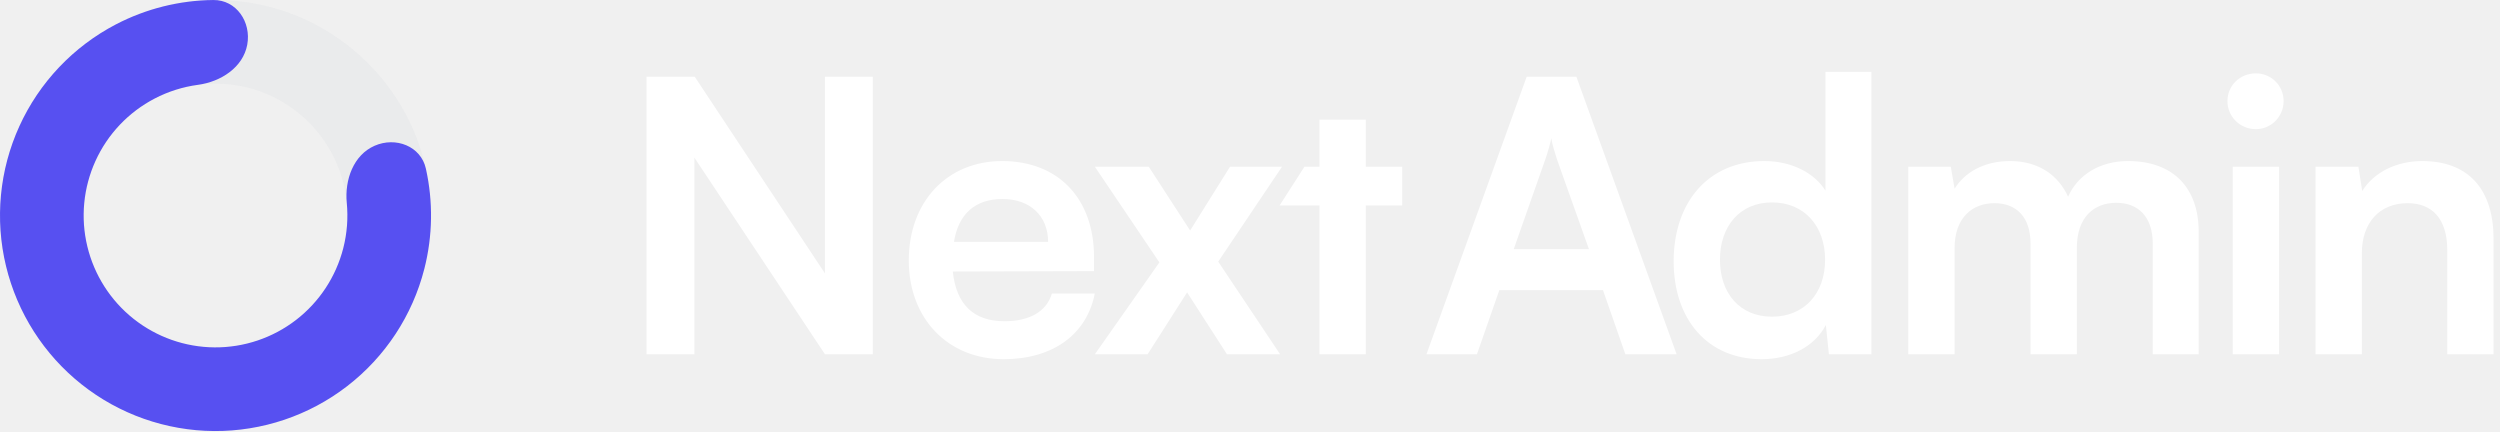
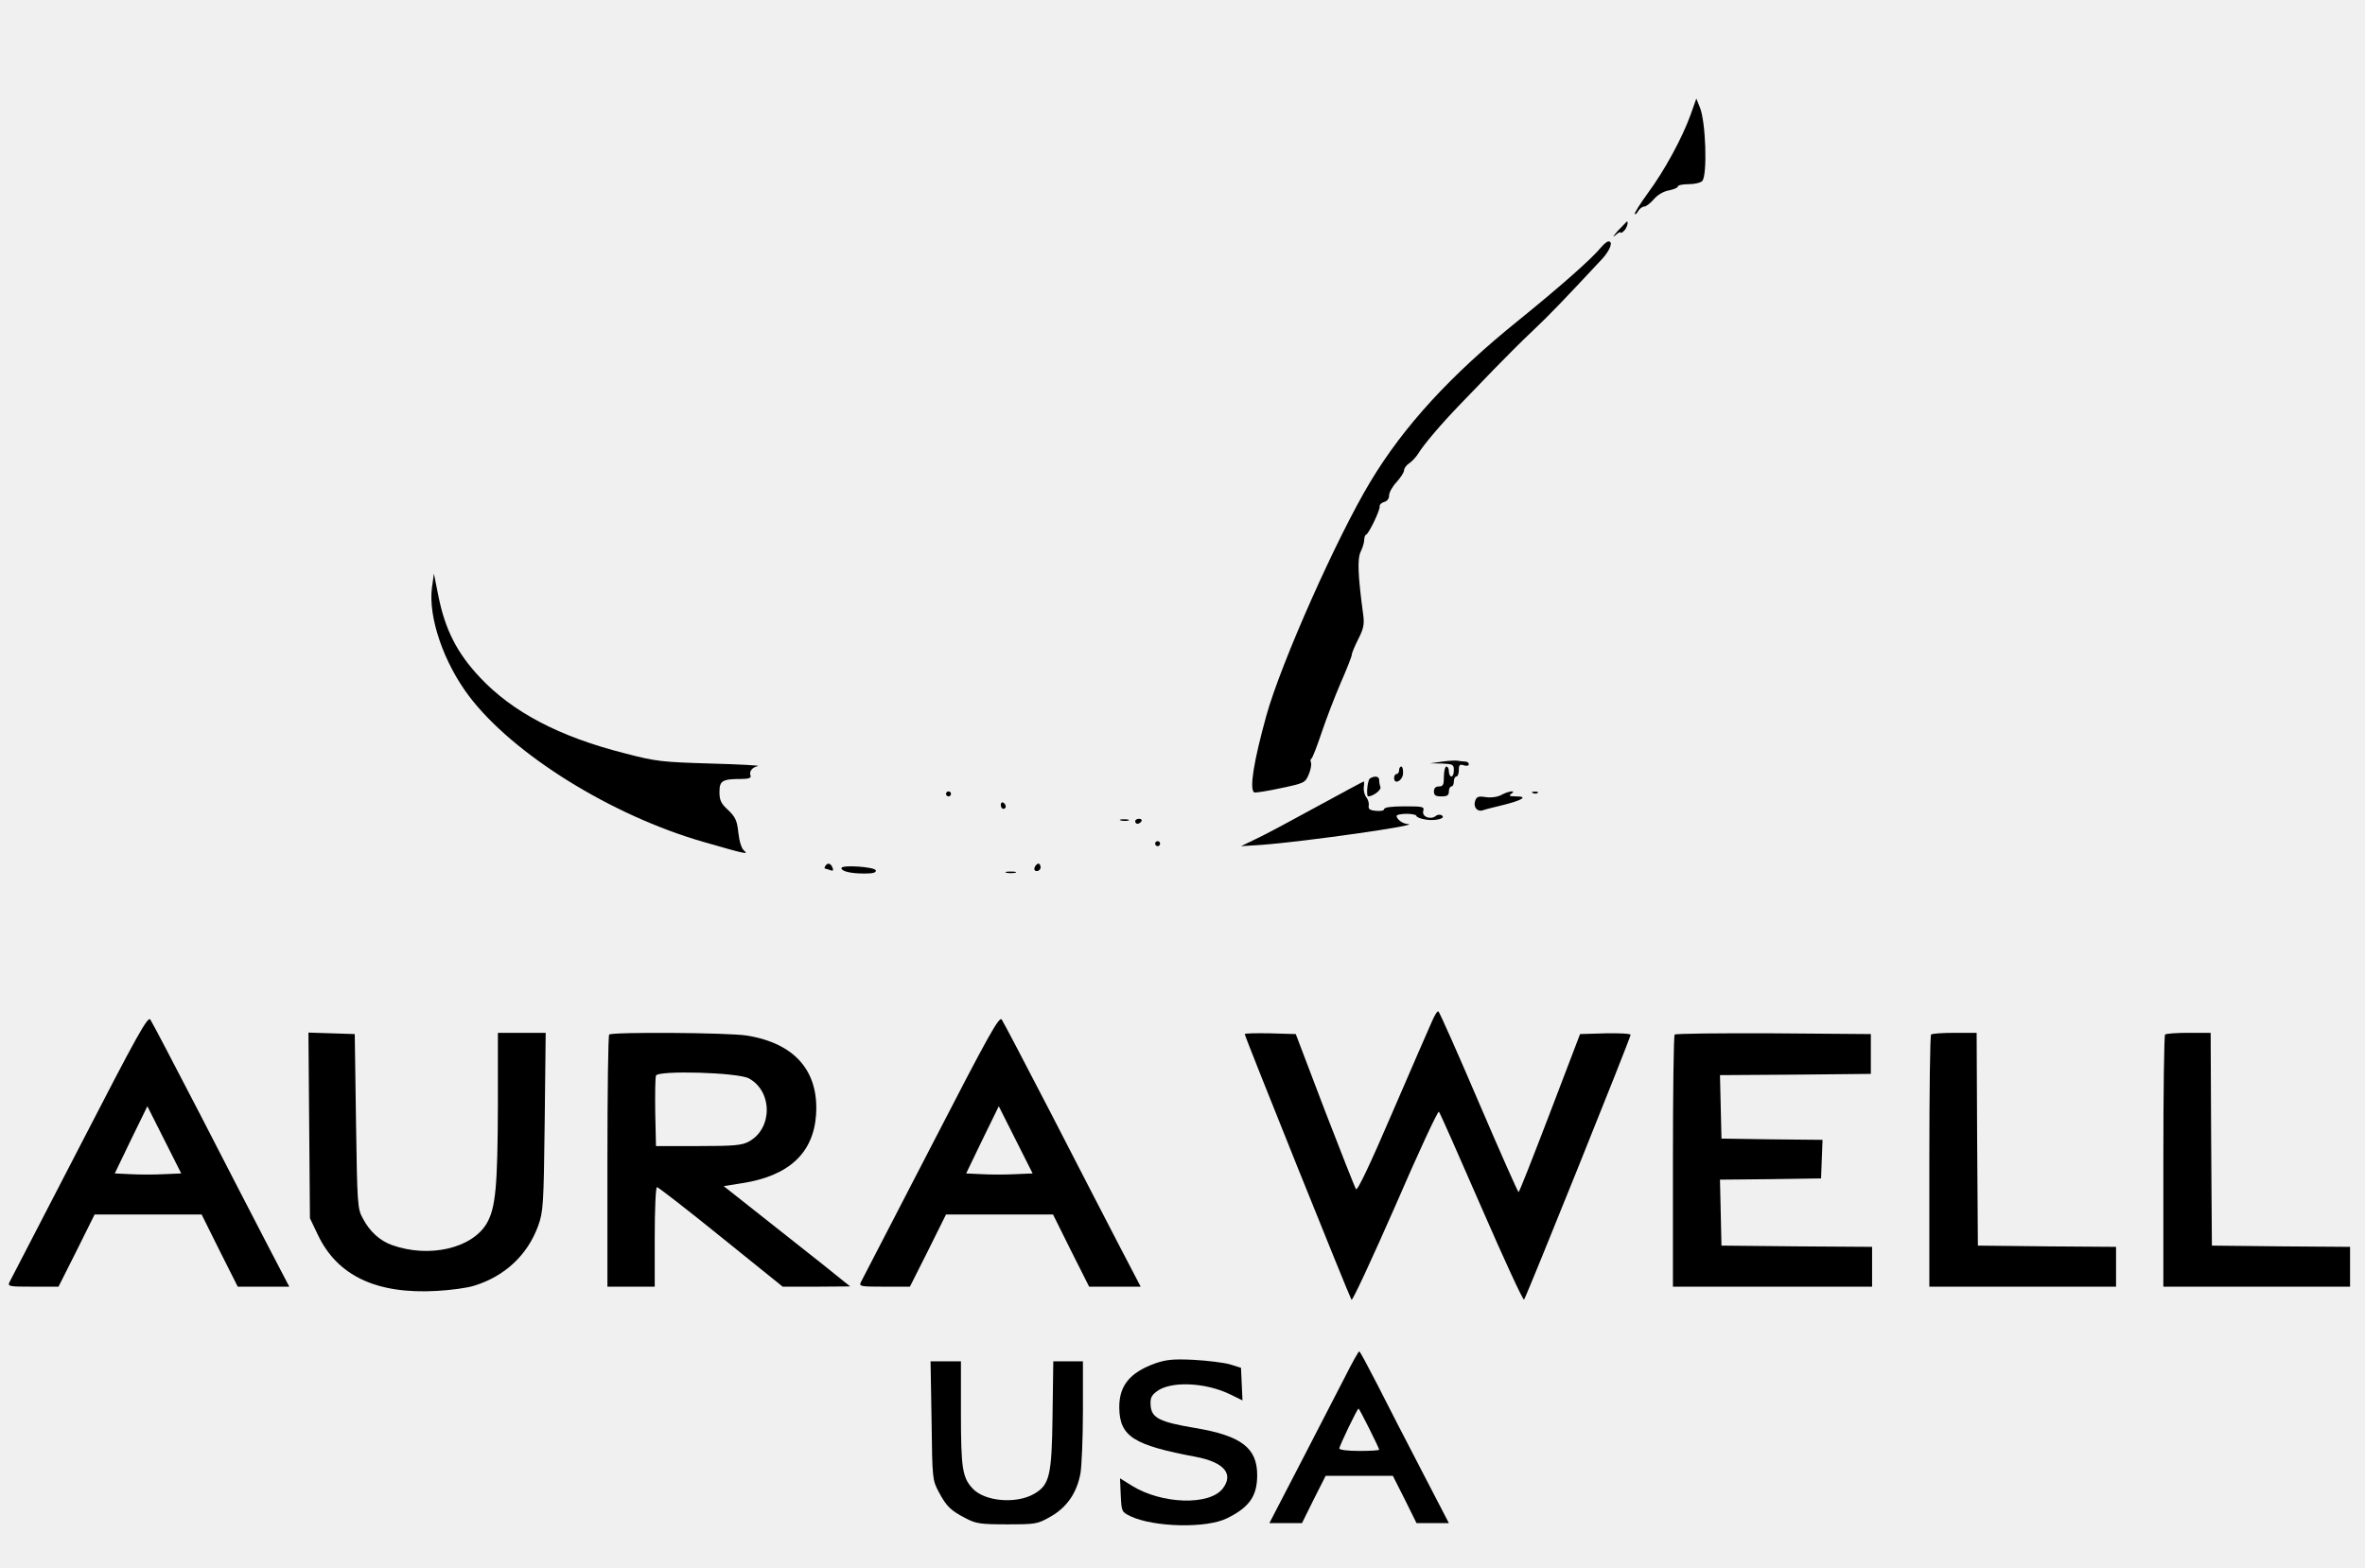
- <svg xmlns="http://www.w3.org/2000/svg" width="174" height="30" viewBox="0 0 174 30" fill="none">
-   <path opacity="0.2" d="M30 15C30 23.284 23.284 30 15 30C6.716 30 0 23.284 0 15C0 6.716 6.716 0 15 0C23.284 0 30 6.716 30 15ZM5.822 15C5.822 20.069 9.931 24.178 15 24.178C20.069 24.178 24.178 20.069 24.178 15C24.178 9.931 20.069 5.822 15 5.822C9.931 5.822 5.822 9.931 5.822 15Z" fill="#D1D5DB" />
-   <path d="M26.071 10.145C27.543 9.499 29.291 10.169 29.641 11.738C30.151 14.027 30.12 16.418 29.532 18.716C28.703 21.961 26.811 24.835 24.158 26.88C21.506 28.924 18.245 30.023 14.896 30C11.547 29.977 8.302 28.833 5.678 26.752C3.054 24.671 1.203 21.771 0.418 18.515C-0.367 15.259 -0.04 11.835 1.348 8.786C2.735 5.738 5.103 3.242 8.073 1.695C10.178 0.6 12.499 0.025 14.844 0.001C16.451 -0.016 17.501 1.534 17.208 3.114V3.114C16.914 4.695 15.372 5.69 13.778 5.904C12.732 6.044 11.711 6.365 10.762 6.859C8.944 7.806 7.495 9.333 6.647 11.198C5.798 13.063 5.597 15.159 6.078 17.151C6.558 19.143 7.691 20.917 9.296 22.191C10.902 23.464 12.887 24.164 14.937 24.178C16.986 24.192 18.981 23.52 20.604 22.269C22.227 21.018 23.384 19.259 23.892 17.274C24.157 16.237 24.237 15.17 24.136 14.119C23.981 12.519 24.599 10.79 26.071 10.145V10.145Z" fill="#5750F1" />
-   <path d="M48.329 24.657H45V5.343H48.355L57.417 19.029V5.343H60.746V24.657H57.417L48.329 10.971V24.657Z" fill="white" />
-   <path d="M69.856 25C65.973 25 63.251 22.173 63.251 18.131C63.251 14.036 65.92 11.209 69.751 11.209C73.661 11.209 76.144 13.824 76.144 17.893V18.87L66.316 18.897C66.554 21.195 67.769 22.358 69.909 22.358C71.679 22.358 72.842 21.671 73.212 20.429H76.197C75.642 23.283 73.264 25 69.856 25ZM69.777 13.851C67.875 13.851 66.712 14.881 66.395 16.836H72.948C72.948 15.04 71.706 13.851 69.777 13.851Z" fill="white" />
-   <path d="M79.874 24.657H76.202L80.693 18.263L76.202 11.605H79.954L82.833 16.044L85.608 11.605H89.227L84.788 18.21L89.095 24.657H85.396L82.622 20.35L79.874 24.657Z" fill="white" />
-   <path d="M95.058 24.657H91.835V14.3H89.06L90.787 11.605H91.835V8.329H95.058V11.605H97.594V14.3H95.058V24.657Z" fill="white" />
-   <path d="M102.795 24.657H99.281L106.256 5.343H109.717L116.692 24.657H113.125L111.566 20.192H104.354L102.795 24.657ZM107.55 11.103L105.357 17.338H110.589L108.369 11.103C108.211 10.601 108.026 10.02 107.973 9.624C107.894 9.993 107.735 10.575 107.55 11.103Z" fill="white" />
-   <path d="M122.615 25C118.837 25 116.486 22.226 116.486 18.184C116.486 14.115 118.864 11.209 122.8 11.209C124.623 11.209 126.235 11.975 127.054 13.27V5H130.251V24.657H127.292L127.08 22.622C126.288 24.128 124.597 25 122.615 25ZM123.329 22.041C125.574 22.041 127.027 20.429 127.027 18.078C127.027 15.727 125.574 14.088 123.329 14.088C121.083 14.088 119.709 15.753 119.709 18.078C119.709 20.403 121.083 22.041 123.329 22.041Z" fill="white" />
-   <path d="M136.04 24.657H132.817V11.605H135.776L136.04 13.137C136.701 12.054 138.022 11.209 139.898 11.209C141.879 11.209 143.253 12.186 143.94 13.692C144.6 12.186 146.133 11.209 148.114 11.209C151.285 11.209 153.028 13.111 153.028 16.123V24.657H149.832V16.968C149.832 15.092 148.828 14.115 147.295 14.115C145.736 14.115 144.548 15.119 144.548 17.259V24.657H141.324V16.942C141.324 15.119 140.347 14.141 138.814 14.141C137.282 14.141 136.04 15.145 136.04 17.259V24.657Z" fill="white" />
-   <path d="M157.012 8.989C155.902 8.989 155.03 8.118 155.03 7.034C155.03 5.951 155.902 5.106 157.012 5.106C158.068 5.106 158.94 5.951 158.94 7.034C158.94 8.118 158.068 8.989 157.012 8.989ZM155.4 24.657V11.605H158.623V24.657H155.4Z" fill="white" />
-   <path d="M164.384 24.657H161.161V11.605H164.146L164.41 13.296C165.23 11.975 166.815 11.209 168.585 11.209C171.861 11.209 173.552 13.243 173.552 16.625V24.657H170.329V17.391C170.329 15.198 169.245 14.141 167.581 14.141C165.599 14.141 164.384 15.515 164.384 17.629V24.657Z" fill="white" />
+ <svg xmlns="http://www.w3.org/2000/svg" version="1.0" width="950pt" height="630pt" viewBox="0 0 950 630" preserveAspectRatio="xMidYMid meet">
+   <g transform="translate(0,630) scale(0.1,-0.1)" fill="#000000" stroke="none">
+     <path d="M6791 5839 c-34 -94 -104 -223 -171 -314 -32 -44 -56 -82 -53 -85 2 -3 9 3 14 13 6 9 16 17 24 17 7 0 24 13 38 29 15 18 39 32 61 36 20 4 36 11 36 16 0 5 20 9 44 9 24 0 48 6 54 13 21 25 14 240 -10 296 l-14 35 -23 -65z" />
+     <path d="M6499 5373 c-18 -21 -24 -29 -11 -19 12 11 22 16 22 12 0 -4 6 -1 13 6 11 9 20 38 12 38 0 0 -17 -17 -36 -37z" />
+     <path d="M6433 5308 c-37 -46 -164 -158 -333 -295 -272 -219 -461 -425 -595 -648 -134 -222 -359 -728 -418 -940 -51 -184 -69 -296 -49 -309 4 -2 52 5 106 17 96 20 99 22 113 55 8 19 12 40 9 48 -3 7 -2 14 2 16 4 2 22 48 40 102 18 54 53 145 77 201 25 57 45 108 45 114 0 7 12 35 26 63 21 41 25 59 20 97 -22 163 -24 226 -10 255 8 16 14 37 14 47 0 9 3 19 8 21 11 5 57 100 54 114 -1 6 7 14 18 17 12 3 20 13 20 27 0 11 13 35 30 53 16 18 30 39 30 47 0 8 9 21 20 28 11 7 28 25 38 41 22 36 90 116 167 196 33 34 94 97 136 141 42 43 111 113 155 154 69 65 128 127 281 291 31 35 44 69 24 69 -5 0 -18 -10 -28 -22z" />
+     <path d="M1735 3938 c-15 -118 47 -300 149 -435 177 -234 573 -480 942 -586 167 -48 183 -52 163 -35 -10 8 -19 36 -23 71 -5 50 -12 64 -41 92 -29 26 -35 40 -35 73 0 45 12 52 87 52 30 0 41 4 38 13 -7 17 6 34 30 39 11 2 -74 7 -190 10 -196 6 -219 8 -345 41 -264 67 -452 166 -583 306 -91 97 -139 191 -166 326 l-18 90 -8 -57z" />
+     <path d="M5795 3240 l-50 -7 48 -1 c43 -2 47 -4 47 -27 0 -14 -4 -25 -10 -25 -5 0 -10 9 -10 20 0 11 -4 20 -10 20 -5 0 -10 -18 -10 -40 0 -33 -3 -40 -20 -40 -13 0 -20 -7 -20 -20 0 -16 7 -20 30 -20 23 0 30 4 30 20 0 11 5 20 10 20 6 0 10 9 10 20 0 11 5 20 10 20 6 0 10 12 10 26 0 21 4 24 20 19 11 -4 20 -2 20 4 0 6 -6 11 -14 11 -8 0 -20 2 -28 3 -7 2 -35 1 -63 -3z" />
+     <path d="M5620 3205 c0 -8 -4 -15 -10 -15 -5 0 -10 -7 -10 -16 0 -29 35 -11 36 19 1 15 -3 27 -7 27 -5 0 -9 -7 -9 -15z" />
+     <path d="M5503 3172 c-10 -6 -16 -72 -7 -72 19 0 54 26 49 38 -3 7 -5 20 -5 28 0 15 -18 18 -37 6z" />
+     <path d="M5290 3059 c-102 -56 -212 -115 -245 -130 l-60 -29 80 5 c176 13 653 81 590 84 -21 1 -45 19 -45 33 0 4 18 8 40 8 22 0 40 -4 40 -9 0 -4 16 -11 36 -14 40 -7 85 5 65 17 -6 4 -18 3 -24 -3 -21 -16 -56 -3 -50 20 5 18 -1 19 -76 19 -51 0 -81 -4 -81 -11 0 -6 -14 -9 -32 -7 -26 2 -32 7 -30 21 2 10 -3 26 -10 34 -7 9 -11 26 -10 39 2 13 2 24 0 24 -2 0 -87 -46 -188 -101z" />
+     <path d="M3800 3110 c0 -5 5 -10 10 -10 6 0 10 5 10 10 0 6 -4 10 -10 10 -5 0 -10 -4 -10 -10z" />
+     <path d="M6031 3106 c-14 -8 -40 -12 -62 -9 -32 5 -38 2 -44 -17 -7 -24 10 -43 31 -36 7 3 43 12 80 21 81 20 103 35 54 35 -26 0 -31 3 -20 10 24 16 -10 12 -39 -4z" />
+     <path d="M6158 3113 c7 -3 16 -2 19 1 4 3 -2 6 -13 5 -11 0 -14 -3 -6 -6z" />
+     <path d="M4020 3066 c0 -9 5 -16 10 -16 6 0 10 4 10 9 0 6 -4 13 -10 16 -5 3 -10 -1 -10 -9z" />
+     <path d="M4503 3003 c9 -2 23 -2 30 0 6 3 -1 5 -18 5 -16 0 -22 -2 -12 -5z" />
+     <path d="M4560 3000 c0 -5 4 -10 9 -10 6 0 13 5 16 10 3 6 -1 10 -9 10 -9 0 -16 -4 -16 -10z" />
+     <path d="M4640 2910 c0 -5 5 -10 10 -10 6 0 10 5 10 10 0 6 -4 10 -10 10 -5 0 -10 -4 -10 -10z" />
+     <path d="M3315 2820 c-3 -5 -4 -10 -1 -10 2 0 12 -3 20 -6 12 -5 15 -2 10 10 -7 18 -20 21 -29 6z" />
+     <path d="M4156 2815 c-3 -9 0 -15 9 -15 8 0 15 7 15 15 0 8 -4 15 -9 15 -5 0 -11 -7 -15 -15z" />
+     <path d="M3380 2812 c0 -13 36 -22 93 -22 35 0 47 4 45 13 -5 14 -138 23 -138 9z" />
+     <path d="M4043 2793 c9 -2 25 -2 35 0 9 3 1 5 -18 5 -19 0 -27 -2 -17 -5z" />
+     <path d="M5753 2198 c-11 -24 -82 -188 -159 -366 -93 -217 -142 -319 -147 -310 -5 7 -61 150 -126 318 l-116 305 -103 3 c-56 1 -102 0 -102 -3 0 -10 422 -1059 429 -1068 4 -4 83 166 176 378 92 213 171 383 175 378 4 -4 81 -178 171 -385 90 -207 167 -374 171 -370 8 8 428 1052 428 1064 0 5 -46 7 -101 6 l-102 -3 -121 -317 c-67 -175 -123 -318 -126 -318 -3 0 -75 163 -160 361 -85 199 -158 363 -162 365 -4 3 -15 -15 -25 -38z" />
+     <path d="M320 1693 c-150 -290 -277 -536 -282 -545 -8 -17 -1 -18 94 -18 l103 0 73 145 72 145 215 0 215 0 72 -145 73 -145 103 0 104 0 -85 163 c-46 89 -169 326 -272 527 -104 201 -194 373 -201 383 -10 15 -50 -56 -284 -510z m338 -111 c-38 -2 -98 -2 -133 0 l-64 3 65 135 66 135 68 -135 68 -135 -70 -3z" />
+     <path d="M3740 1693 c-150 -290 -277 -536 -282 -545 -8 -17 -1 -18 94 -18 l103 0 73 145 72 145 215 0 215 0 72 -145 73 -145 103 0 104 0 -85 163 c-46 89 -169 326 -272 527 -104 201 -194 373 -201 383 -10 15 -50 -56 -284 -510z m338 -111 c-38 -2 -98 -2 -133 0 l-64 3 65 135 66 135 68 -135 68 -135 -70 -3z" />
+     <path d="M1242 1778 l3 -373 32 -67 c78 -164 235 -239 478 -225 55 3 123 12 150 21 123 38 214 123 257 241 20 57 22 80 26 418 l4 357 -96 0 -96 0 0 -287 c-1 -331 -9 -417 -45 -479 -59 -100 -231 -140 -380 -87 -48 17 -90 54 -118 108 -21 38 -22 56 -27 390 l-5 350 -93 3 -93 3 3 -373z" />
+     <path d="M2447 2143 c-4 -3 -7 -233 -7 -510 l0 -503 95 0 95 0 0 200 c0 112 4 200 9 200 5 0 121 -90 257 -200 l248 -200 136 0 135 1 -25 20 c-14 12 -128 103 -254 202 l-229 181 75 12 c186 29 285 120 296 274 12 176 -85 288 -278 319 -71 12 -542 15 -553 4z m561 -176 c96 -52 96 -202 0 -254 -28 -15 -58 -18 -203 -18 l-170 0 -3 134 c-1 74 0 141 3 149 8 22 328 13 373 -11z" />
+     <path d="M6727 2143 c-4 -3 -7 -233 -7 -510 l0 -503 400 0 400 0 0 80 0 80 -302 2 -303 3 -3 132 -3 133 203 2 203 3 3 77 3 78 -203 2 -203 3 -3 127 -3 128 303 2 303 3 0 80 0 80 -391 3 c-215 1 -393 -1 -397 -5z" />
+     <path d="M7757 2143 c-4 -3 -7 -233 -7 -510 l0 -503 375 0 375 0 0 80 0 80 -277 2 -278 3 -3 428 -2 427 -88 0 c-49 0 -92 -3 -95 -7z" />
+     <path d="M8697 2143 c-4 -3 -7 -233 -7 -510 l0 -503 375 0 375 0 0 80 0 80 -277 2 -278 3 -3 428 -2 427 -88 0 c-49 0 -92 -3 -95 -7z" />
+     <path d="M5403 768 c-29 -57 -109 -212 -178 -345 l-126 -243 66 0 65 0 47 95 48 95 135 0 135 0 48 -95 47 -95 65 0 65 0 -110 212 c-61 117 -141 273 -178 346 -37 72 -69 132 -72 132 -3 0 -29 -46 -57 -102z m97 -208 c22 -44 40 -82 40 -85 0 -3 -36 -5 -80 -5 -46 0 -80 4 -80 10 0 10 72 160 77 160 2 0 21 -36 43 -80z" />
+     <path d="M4641 822 c-103 -37 -146 -90 -145 -179 2 -115 57 -150 309 -197 113 -22 152 -69 106 -128 -54 -68 -244 -62 -364 12 l-48 30 3 -68 c3 -66 4 -67 38 -84 94 -45 308 -50 390 -8 89 44 120 89 120 173 0 109 -64 158 -248 189 -143 24 -176 40 -180 90 -2 29 2 40 23 56 55 44 197 38 297 -11 l49 -24 -3 65 -3 66 -45 14 c-25 7 -90 15 -145 18 -82 4 -110 1 -154 -14z" />
+     <path d="M3742 593 c3 -235 3 -239 29 -288 31 -58 47 -74 109 -106 40 -21 58 -24 165 -24 116 0 122 1 175 31 65 37 105 94 120 173 5 29 10 143 10 252 l0 199 -59 0 -60 0 -3 -217 c-3 -244 -12 -280 -75 -316 -72 -41 -198 -30 -246 22 -41 44 -47 81 -47 302 l0 209 -61 0 -61 0 4 -237z" />
+   </g>
</svg>
